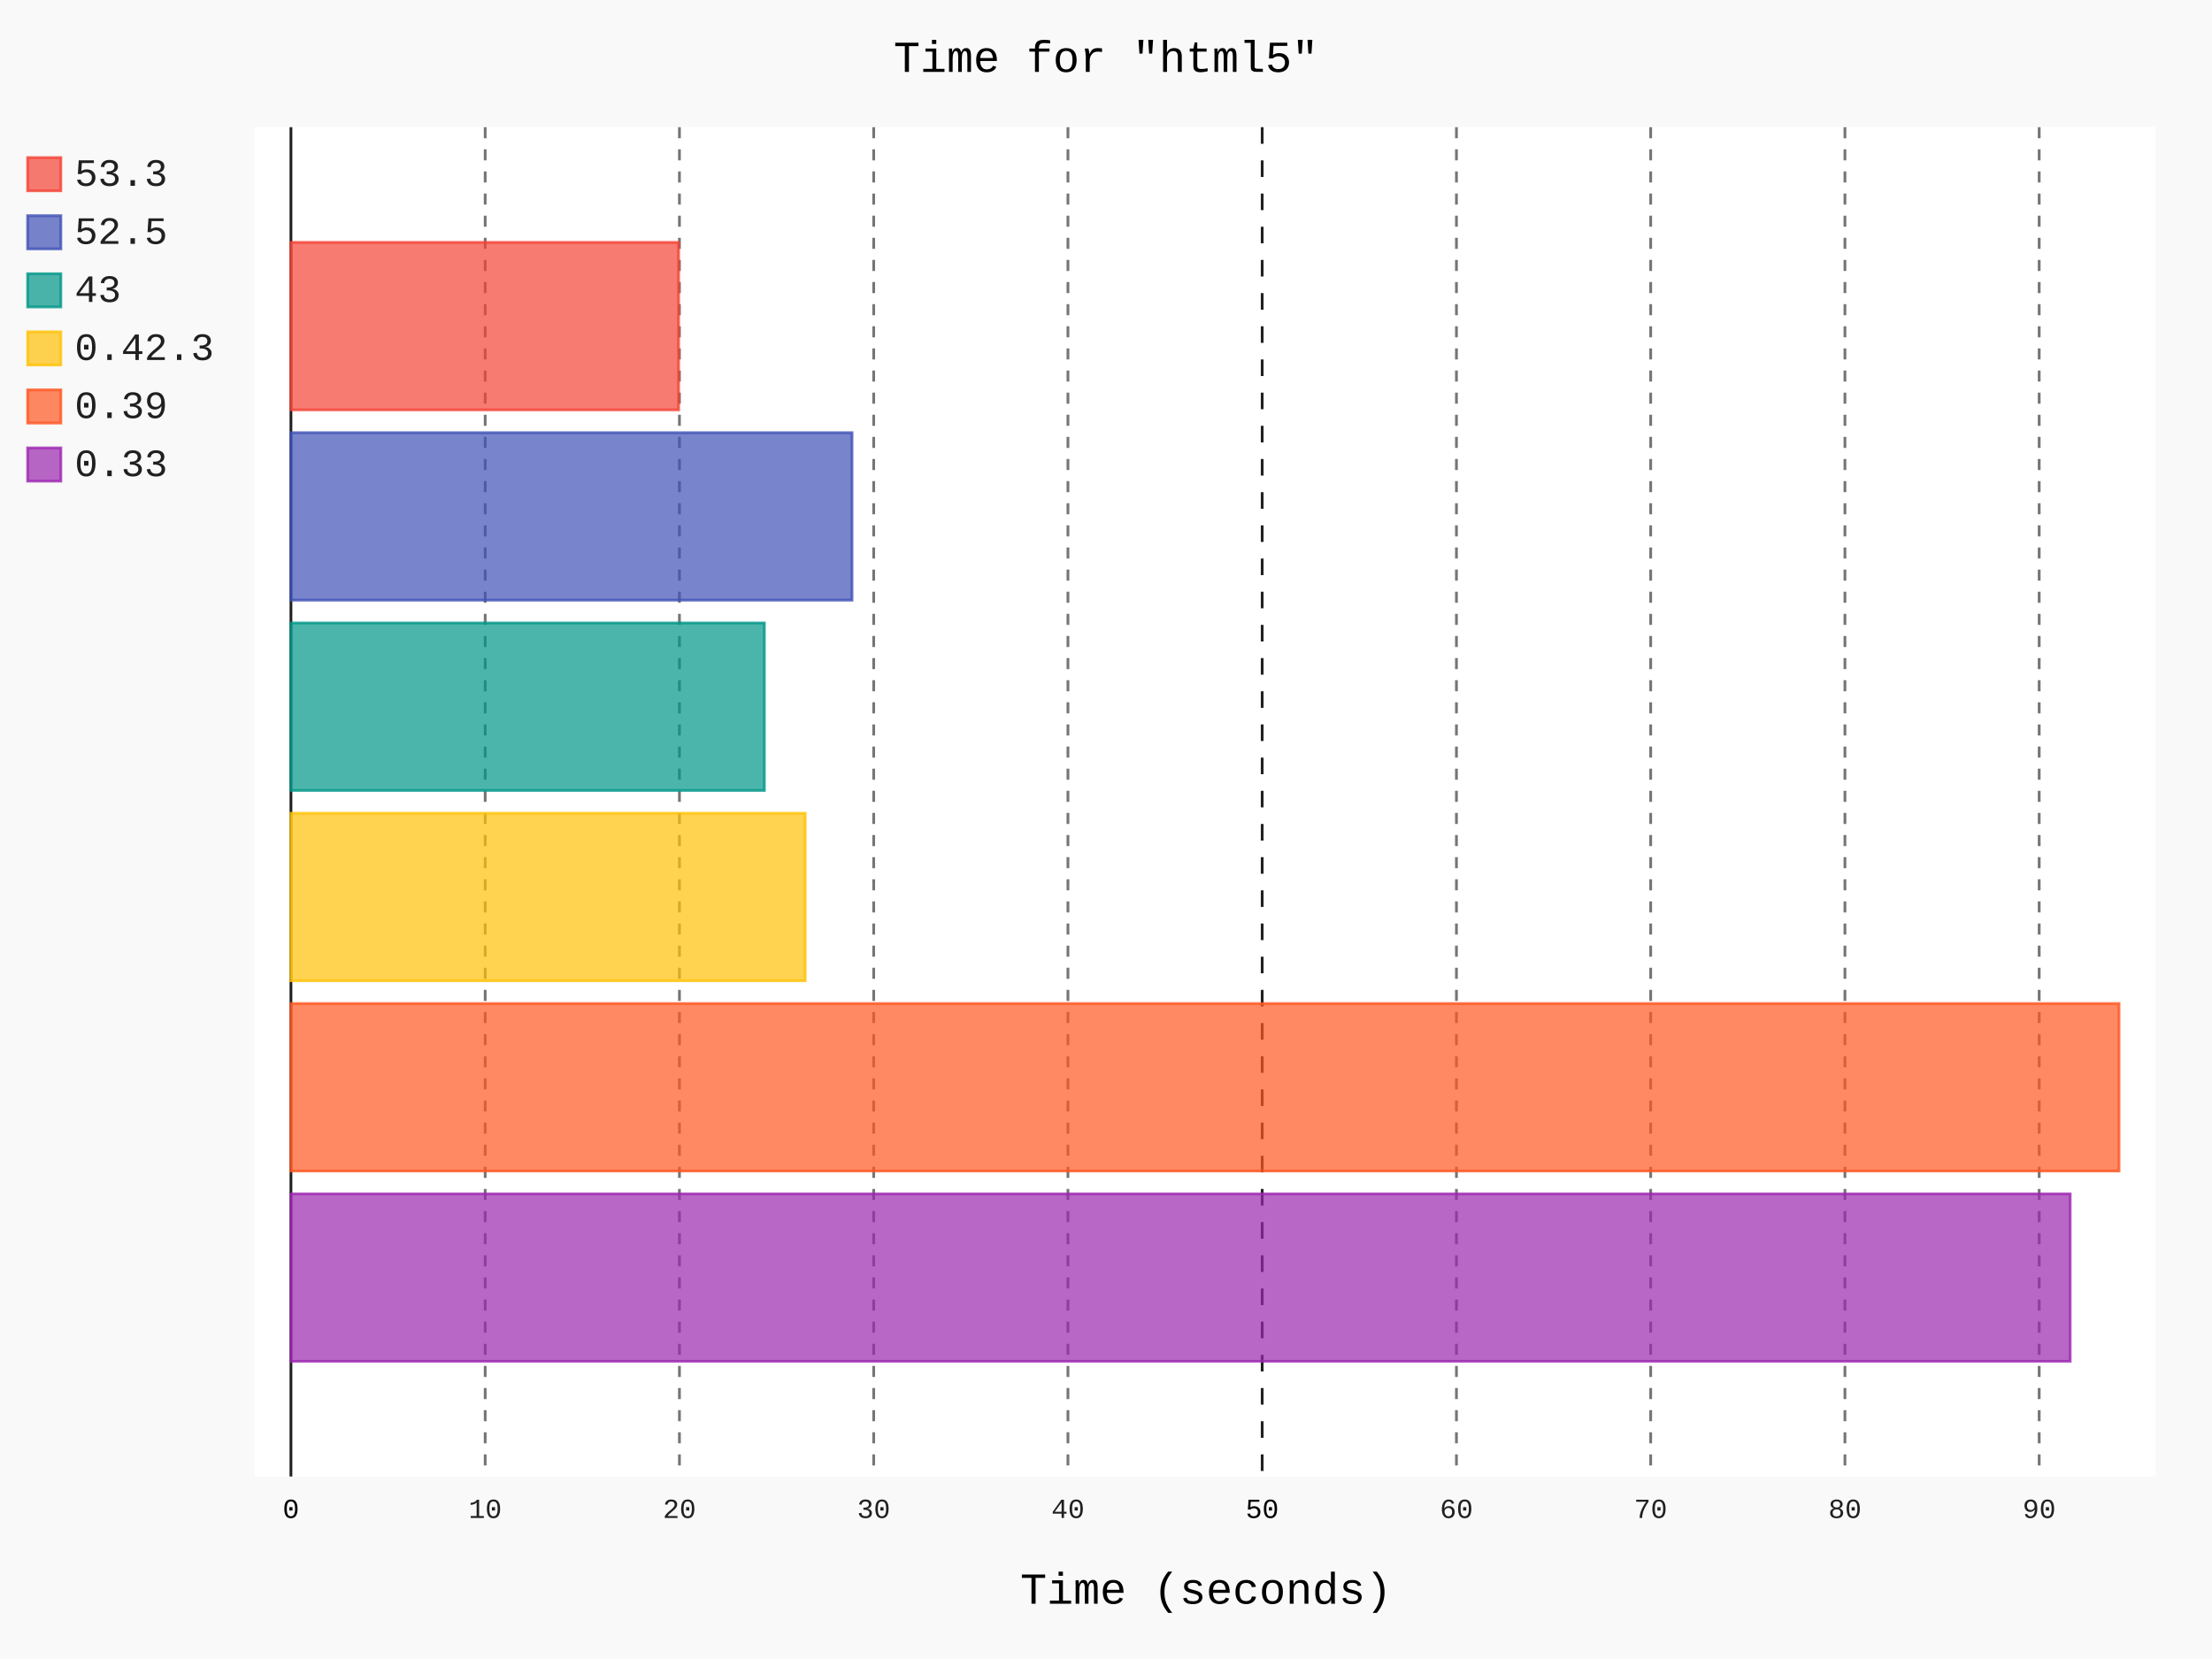
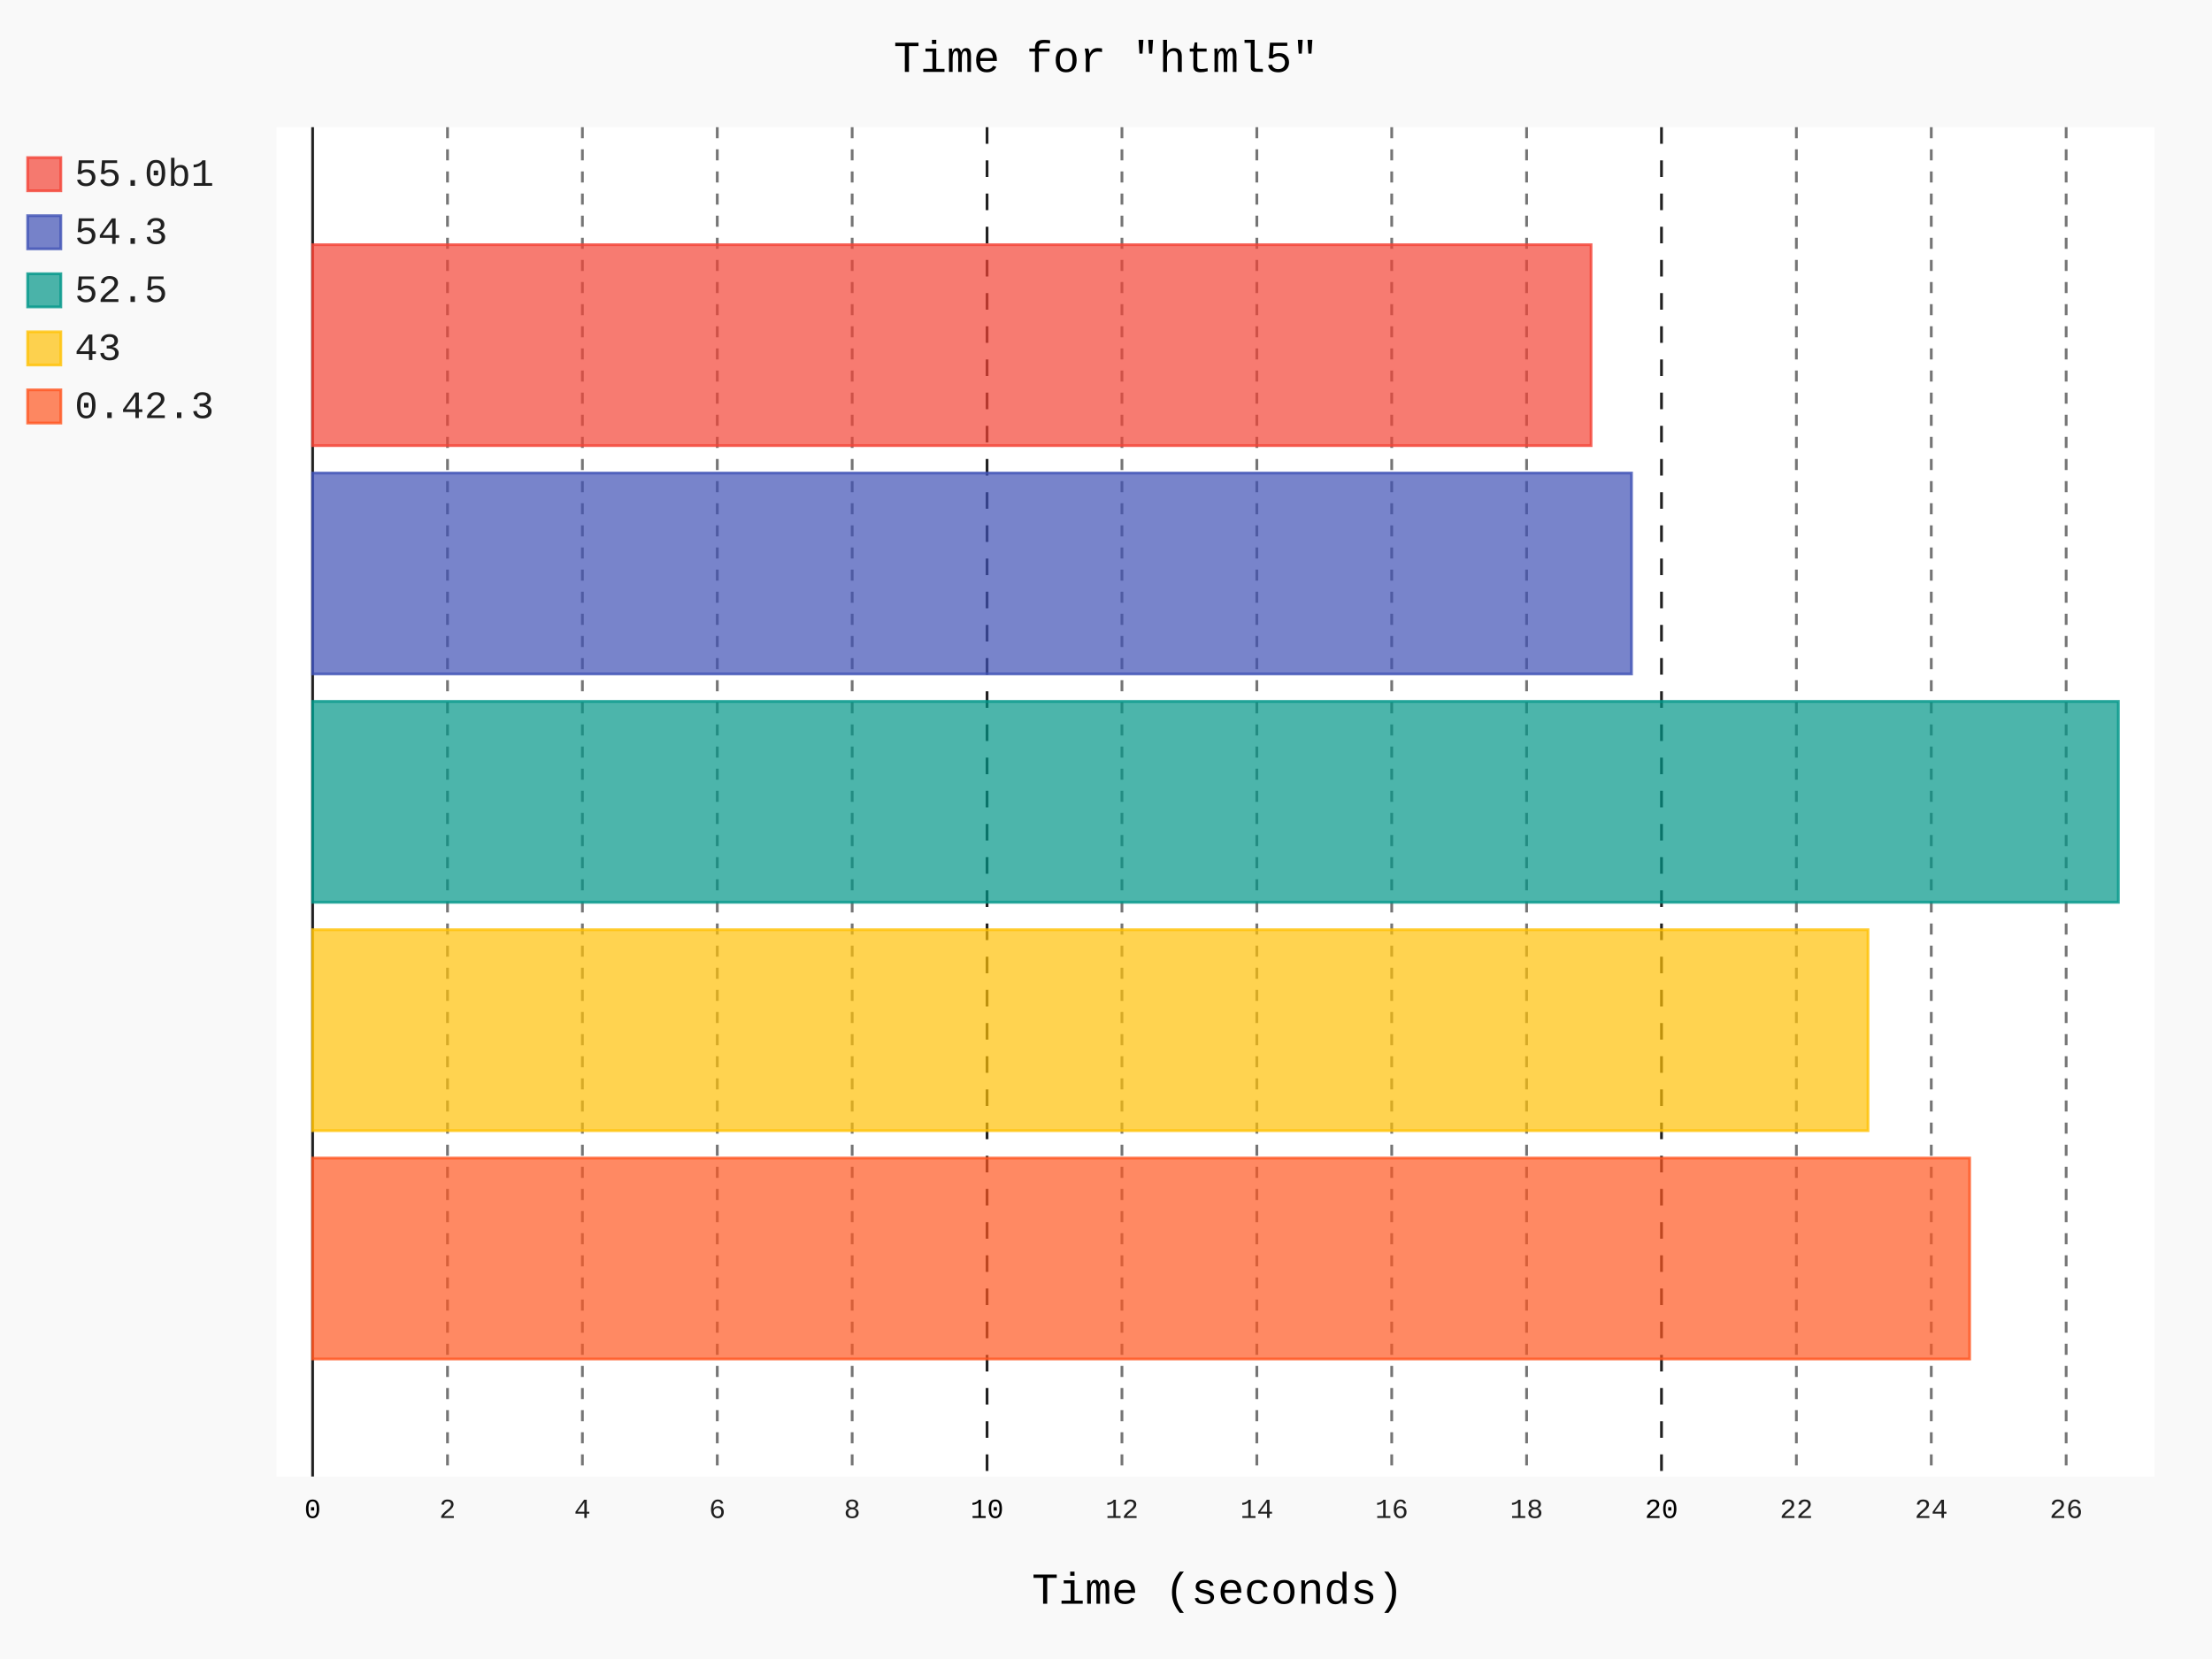
- <svg xmlns="http://www.w3.org/2000/svg" id="chart-f5f86593-3d9d-4386-8bee-1a0c5c944e51" class="pygal-chart" viewBox="0 0 800 600">
+ <svg xmlns="http://www.w3.org/2000/svg" id="chart-324fc0bc-1c23-4c3d-b7ec-a647e5557c2a" class="pygal-chart" viewBox="0 0 800 600">
  <defs>
-     <style type="text/css">#chart-f5f86593-3d9d-4386-8bee-1a0c5c944e51{-webkit-user-select:none;-webkit-font-smoothing:antialiased;font-family:Consolas,"Liberation Mono",Menlo,Courier,monospace}#chart-f5f86593-3d9d-4386-8bee-1a0c5c944e51 .title{font-family:Consolas,"Liberation Mono",Menlo,Courier,monospace;font-size:16px}#chart-f5f86593-3d9d-4386-8bee-1a0c5c944e51 .legends .legend text{font-family:Consolas,"Liberation Mono",Menlo,Courier,monospace;font-size:14px}#chart-f5f86593-3d9d-4386-8bee-1a0c5c944e51 .axis text{font-family:Consolas,"Liberation Mono",Menlo,Courier,monospace;font-size:10px}#chart-f5f86593-3d9d-4386-8bee-1a0c5c944e51 .axis text.major{font-family:Consolas,"Liberation Mono",Menlo,Courier,monospace;font-size:10px}#chart-f5f86593-3d9d-4386-8bee-1a0c5c944e51 .text-overlay text.value{font-family:Consolas,"Liberation Mono",Menlo,Courier,monospace;font-size:16px}#chart-f5f86593-3d9d-4386-8bee-1a0c5c944e51 .text-overlay text.label{font-family:Consolas,"Liberation Mono",Menlo,Courier,monospace;font-size:10px}#chart-f5f86593-3d9d-4386-8bee-1a0c5c944e51 .tooltip{font-family:Consolas,"Liberation Mono",Menlo,Courier,monospace;font-size:14px}#chart-f5f86593-3d9d-4386-8bee-1a0c5c944e51 text.no_data{font-family:Consolas,"Liberation Mono",Menlo,Courier,monospace;font-size:64px}
- #chart-f5f86593-3d9d-4386-8bee-1a0c5c944e51{background-color:rgba(249,249,249,1)}#chart-f5f86593-3d9d-4386-8bee-1a0c5c944e51 path,#chart-f5f86593-3d9d-4386-8bee-1a0c5c944e51 line,#chart-f5f86593-3d9d-4386-8bee-1a0c5c944e51 rect,#chart-f5f86593-3d9d-4386-8bee-1a0c5c944e51 circle{-webkit-transition:150ms;-moz-transition:150ms;transition:150ms}#chart-f5f86593-3d9d-4386-8bee-1a0c5c944e51 .graph &gt; .background{fill:rgba(249,249,249,1)}#chart-f5f86593-3d9d-4386-8bee-1a0c5c944e51 .plot &gt; .background{fill:rgba(255,255,255,1)}#chart-f5f86593-3d9d-4386-8bee-1a0c5c944e51 .graph{fill:rgba(0,0,0,.87)}#chart-f5f86593-3d9d-4386-8bee-1a0c5c944e51 text.no_data{fill:rgba(0,0,0,1)}#chart-f5f86593-3d9d-4386-8bee-1a0c5c944e51 .title{fill:rgba(0,0,0,1)}#chart-f5f86593-3d9d-4386-8bee-1a0c5c944e51 .legends .legend text{fill:rgba(0,0,0,.87)}#chart-f5f86593-3d9d-4386-8bee-1a0c5c944e51 .legends .legend:hover text{fill:rgba(0,0,0,1)}#chart-f5f86593-3d9d-4386-8bee-1a0c5c944e51 .axis .line{stroke:rgba(0,0,0,1)}#chart-f5f86593-3d9d-4386-8bee-1a0c5c944e51 .axis .guide.line{stroke:rgba(0,0,0,.54)}#chart-f5f86593-3d9d-4386-8bee-1a0c5c944e51 .axis .major.line{stroke:rgba(0,0,0,.87)}#chart-f5f86593-3d9d-4386-8bee-1a0c5c944e51 .axis text.major{fill:rgba(0,0,0,1)}#chart-f5f86593-3d9d-4386-8bee-1a0c5c944e51 .axis.y .guides:hover .guide.line,#chart-f5f86593-3d9d-4386-8bee-1a0c5c944e51 .line-graph .axis.x .guides:hover .guide.line,#chart-f5f86593-3d9d-4386-8bee-1a0c5c944e51 .stackedline-graph .axis.x .guides:hover .guide.line,#chart-f5f86593-3d9d-4386-8bee-1a0c5c944e51 .xy-graph .axis.x .guides:hover .guide.line{stroke:rgba(0,0,0,1)}#chart-f5f86593-3d9d-4386-8bee-1a0c5c944e51 .axis .guides:hover text{fill:rgba(0,0,0,1)}#chart-f5f86593-3d9d-4386-8bee-1a0c5c944e51 .reactive{fill-opacity:.7;stroke-opacity:.8}#chart-f5f86593-3d9d-4386-8bee-1a0c5c944e51 .ci{stroke:rgba(0,0,0,.87)}#chart-f5f86593-3d9d-4386-8bee-1a0c5c944e51 .reactive.active,#chart-f5f86593-3d9d-4386-8bee-1a0c5c944e51 .active .reactive{fill-opacity:.8;stroke-opacity:.9;stroke-width:4}#chart-f5f86593-3d9d-4386-8bee-1a0c5c944e51 .ci .reactive.active{stroke-width:1.5}#chart-f5f86593-3d9d-4386-8bee-1a0c5c944e51 .series text{fill:rgba(0,0,0,1)}#chart-f5f86593-3d9d-4386-8bee-1a0c5c944e51 .tooltip rect{fill:rgba(255,255,255,1);stroke:rgba(0,0,0,1);-webkit-transition:opacity 150ms;-moz-transition:opacity 150ms;transition:opacity 150ms}#chart-f5f86593-3d9d-4386-8bee-1a0c5c944e51 .tooltip .label{fill:rgba(0,0,0,.87)}#chart-f5f86593-3d9d-4386-8bee-1a0c5c944e51 .tooltip .label{fill:rgba(0,0,0,.87)}#chart-f5f86593-3d9d-4386-8bee-1a0c5c944e51 .tooltip .legend{font-size:.8em;fill:rgba(0,0,0,.54)}#chart-f5f86593-3d9d-4386-8bee-1a0c5c944e51 .tooltip .x_label{font-size:.6em;fill:rgba(0,0,0,1)}#chart-f5f86593-3d9d-4386-8bee-1a0c5c944e51 .tooltip .xlink{font-size:.5em;text-decoration:underline}#chart-f5f86593-3d9d-4386-8bee-1a0c5c944e51 .tooltip .value{font-size:1.5em}#chart-f5f86593-3d9d-4386-8bee-1a0c5c944e51 .bound{font-size:.5em}#chart-f5f86593-3d9d-4386-8bee-1a0c5c944e51 .max-value{font-size:.75em;fill:rgba(0,0,0,.54)}#chart-f5f86593-3d9d-4386-8bee-1a0c5c944e51 .map-element{fill:rgba(255,255,255,1);stroke:rgba(0,0,0,.54) !important}#chart-f5f86593-3d9d-4386-8bee-1a0c5c944e51 .map-element .reactive{fill-opacity:inherit;stroke-opacity:inherit}#chart-f5f86593-3d9d-4386-8bee-1a0c5c944e51 .color-0,#chart-f5f86593-3d9d-4386-8bee-1a0c5c944e51 .color-0 a:visited{stroke:#F44336;fill:#F44336}#chart-f5f86593-3d9d-4386-8bee-1a0c5c944e51 .color-1,#chart-f5f86593-3d9d-4386-8bee-1a0c5c944e51 .color-1 a:visited{stroke:#3F51B5;fill:#3F51B5}#chart-f5f86593-3d9d-4386-8bee-1a0c5c944e51 .color-2,#chart-f5f86593-3d9d-4386-8bee-1a0c5c944e51 .color-2 a:visited{stroke:#009688;fill:#009688}#chart-f5f86593-3d9d-4386-8bee-1a0c5c944e51 .color-3,#chart-f5f86593-3d9d-4386-8bee-1a0c5c944e51 .color-3 a:visited{stroke:#FFC107;fill:#FFC107}#chart-f5f86593-3d9d-4386-8bee-1a0c5c944e51 .color-4,#chart-f5f86593-3d9d-4386-8bee-1a0c5c944e51 .color-4 a:visited{stroke:#FF5722;fill:#FF5722}#chart-f5f86593-3d9d-4386-8bee-1a0c5c944e51 .color-5,#chart-f5f86593-3d9d-4386-8bee-1a0c5c944e51 .color-5 a:visited{stroke:#9C27B0;fill:#9C27B0}#chart-f5f86593-3d9d-4386-8bee-1a0c5c944e51 .text-overlay .color-0 text{fill:black}#chart-f5f86593-3d9d-4386-8bee-1a0c5c944e51 .text-overlay .color-1 text{fill:black}#chart-f5f86593-3d9d-4386-8bee-1a0c5c944e51 .text-overlay .color-2 text{fill:black}#chart-f5f86593-3d9d-4386-8bee-1a0c5c944e51 .text-overlay .color-3 text{fill:black}#chart-f5f86593-3d9d-4386-8bee-1a0c5c944e51 .text-overlay .color-4 text{fill:black}#chart-f5f86593-3d9d-4386-8bee-1a0c5c944e51 .text-overlay .color-5 text{fill:black}
- #chart-f5f86593-3d9d-4386-8bee-1a0c5c944e51 text.no_data{text-anchor:middle}#chart-f5f86593-3d9d-4386-8bee-1a0c5c944e51 .guide.line{fill:none}#chart-f5f86593-3d9d-4386-8bee-1a0c5c944e51 .centered{text-anchor:middle}#chart-f5f86593-3d9d-4386-8bee-1a0c5c944e51 .title{text-anchor:middle}#chart-f5f86593-3d9d-4386-8bee-1a0c5c944e51 .legends .legend text{fill-opacity:1}#chart-f5f86593-3d9d-4386-8bee-1a0c5c944e51 .axis.x text{text-anchor:middle}#chart-f5f86593-3d9d-4386-8bee-1a0c5c944e51 .axis.x:not(.web) text[transform]{text-anchor:start}#chart-f5f86593-3d9d-4386-8bee-1a0c5c944e51 .axis.x:not(.web) text[transform].backwards{text-anchor:end}#chart-f5f86593-3d9d-4386-8bee-1a0c5c944e51 .axis.y text{text-anchor:end}#chart-f5f86593-3d9d-4386-8bee-1a0c5c944e51 .axis.y text[transform].backwards{text-anchor:start}#chart-f5f86593-3d9d-4386-8bee-1a0c5c944e51 .axis.y2 text{text-anchor:start}#chart-f5f86593-3d9d-4386-8bee-1a0c5c944e51 .axis.y2 text[transform].backwards{text-anchor:end}#chart-f5f86593-3d9d-4386-8bee-1a0c5c944e51 .axis .guide.line{stroke-dasharray:4,4}#chart-f5f86593-3d9d-4386-8bee-1a0c5c944e51 .axis .major.guide.line{stroke-dasharray:6,6}#chart-f5f86593-3d9d-4386-8bee-1a0c5c944e51 .horizontal .axis.y .guide.line,#chart-f5f86593-3d9d-4386-8bee-1a0c5c944e51 .horizontal .axis.y2 .guide.line,#chart-f5f86593-3d9d-4386-8bee-1a0c5c944e51 .vertical .axis.x .guide.line{opacity:0}#chart-f5f86593-3d9d-4386-8bee-1a0c5c944e51 .horizontal .axis.always_show .guide.line,#chart-f5f86593-3d9d-4386-8bee-1a0c5c944e51 .vertical .axis.always_show .guide.line{opacity:1 !important}#chart-f5f86593-3d9d-4386-8bee-1a0c5c944e51 .axis.y .guides:hover .guide.line,#chart-f5f86593-3d9d-4386-8bee-1a0c5c944e51 .axis.y2 .guides:hover .guide.line,#chart-f5f86593-3d9d-4386-8bee-1a0c5c944e51 .axis.x .guides:hover .guide.line{opacity:1}#chart-f5f86593-3d9d-4386-8bee-1a0c5c944e51 .axis .guides:hover text{opacity:1}#chart-f5f86593-3d9d-4386-8bee-1a0c5c944e51 .nofill{fill:none}#chart-f5f86593-3d9d-4386-8bee-1a0c5c944e51 .subtle-fill{fill-opacity:.2}#chart-f5f86593-3d9d-4386-8bee-1a0c5c944e51 .dot{stroke-width:1px;fill-opacity:1}#chart-f5f86593-3d9d-4386-8bee-1a0c5c944e51 .dot.active{stroke-width:5px}#chart-f5f86593-3d9d-4386-8bee-1a0c5c944e51 .dot.negative{fill:transparent}#chart-f5f86593-3d9d-4386-8bee-1a0c5c944e51 text,#chart-f5f86593-3d9d-4386-8bee-1a0c5c944e51 tspan{stroke:none !important}#chart-f5f86593-3d9d-4386-8bee-1a0c5c944e51 .series text.active{opacity:1}#chart-f5f86593-3d9d-4386-8bee-1a0c5c944e51 .tooltip rect{fill-opacity:.95;stroke-width:.5}#chart-f5f86593-3d9d-4386-8bee-1a0c5c944e51 .tooltip text{fill-opacity:1}#chart-f5f86593-3d9d-4386-8bee-1a0c5c944e51 .showable{visibility:hidden}#chart-f5f86593-3d9d-4386-8bee-1a0c5c944e51 .showable.shown{visibility:visible}#chart-f5f86593-3d9d-4386-8bee-1a0c5c944e51 .gauge-background{fill:rgba(229,229,229,1);stroke:none}#chart-f5f86593-3d9d-4386-8bee-1a0c5c944e51 .bg-lines{stroke:rgba(249,249,249,1);stroke-width:2px}</style>
+     <style type="text/css">#chart-324fc0bc-1c23-4c3d-b7ec-a647e5557c2a{-webkit-user-select:none;-webkit-font-smoothing:antialiased;font-family:Consolas,"Liberation Mono",Menlo,Courier,monospace}#chart-324fc0bc-1c23-4c3d-b7ec-a647e5557c2a .title{font-family:Consolas,"Liberation Mono",Menlo,Courier,monospace;font-size:16px}#chart-324fc0bc-1c23-4c3d-b7ec-a647e5557c2a .legends .legend text{font-family:Consolas,"Liberation Mono",Menlo,Courier,monospace;font-size:14px}#chart-324fc0bc-1c23-4c3d-b7ec-a647e5557c2a .axis text{font-family:Consolas,"Liberation Mono",Menlo,Courier,monospace;font-size:10px}#chart-324fc0bc-1c23-4c3d-b7ec-a647e5557c2a .axis text.major{font-family:Consolas,"Liberation Mono",Menlo,Courier,monospace;font-size:10px}#chart-324fc0bc-1c23-4c3d-b7ec-a647e5557c2a .text-overlay text.value{font-family:Consolas,"Liberation Mono",Menlo,Courier,monospace;font-size:16px}#chart-324fc0bc-1c23-4c3d-b7ec-a647e5557c2a .text-overlay text.label{font-family:Consolas,"Liberation Mono",Menlo,Courier,monospace;font-size:10px}#chart-324fc0bc-1c23-4c3d-b7ec-a647e5557c2a .tooltip{font-family:Consolas,"Liberation Mono",Menlo,Courier,monospace;font-size:14px}#chart-324fc0bc-1c23-4c3d-b7ec-a647e5557c2a text.no_data{font-family:Consolas,"Liberation Mono",Menlo,Courier,monospace;font-size:64px}
+ #chart-324fc0bc-1c23-4c3d-b7ec-a647e5557c2a{background-color:rgba(249,249,249,1)}#chart-324fc0bc-1c23-4c3d-b7ec-a647e5557c2a path,#chart-324fc0bc-1c23-4c3d-b7ec-a647e5557c2a line,#chart-324fc0bc-1c23-4c3d-b7ec-a647e5557c2a rect,#chart-324fc0bc-1c23-4c3d-b7ec-a647e5557c2a circle{-webkit-transition:150ms;-moz-transition:150ms;transition:150ms}#chart-324fc0bc-1c23-4c3d-b7ec-a647e5557c2a .graph &gt; .background{fill:rgba(249,249,249,1)}#chart-324fc0bc-1c23-4c3d-b7ec-a647e5557c2a .plot &gt; .background{fill:rgba(255,255,255,1)}#chart-324fc0bc-1c23-4c3d-b7ec-a647e5557c2a .graph{fill:rgba(0,0,0,.87)}#chart-324fc0bc-1c23-4c3d-b7ec-a647e5557c2a text.no_data{fill:rgba(0,0,0,1)}#chart-324fc0bc-1c23-4c3d-b7ec-a647e5557c2a .title{fill:rgba(0,0,0,1)}#chart-324fc0bc-1c23-4c3d-b7ec-a647e5557c2a .legends .legend text{fill:rgba(0,0,0,.87)}#chart-324fc0bc-1c23-4c3d-b7ec-a647e5557c2a .legends .legend:hover text{fill:rgba(0,0,0,1)}#chart-324fc0bc-1c23-4c3d-b7ec-a647e5557c2a .axis .line{stroke:rgba(0,0,0,1)}#chart-324fc0bc-1c23-4c3d-b7ec-a647e5557c2a .axis .guide.line{stroke:rgba(0,0,0,.54)}#chart-324fc0bc-1c23-4c3d-b7ec-a647e5557c2a .axis .major.line{stroke:rgba(0,0,0,.87)}#chart-324fc0bc-1c23-4c3d-b7ec-a647e5557c2a .axis text.major{fill:rgba(0,0,0,1)}#chart-324fc0bc-1c23-4c3d-b7ec-a647e5557c2a .axis.y .guides:hover .guide.line,#chart-324fc0bc-1c23-4c3d-b7ec-a647e5557c2a .line-graph .axis.x .guides:hover .guide.line,#chart-324fc0bc-1c23-4c3d-b7ec-a647e5557c2a .stackedline-graph .axis.x .guides:hover .guide.line,#chart-324fc0bc-1c23-4c3d-b7ec-a647e5557c2a .xy-graph .axis.x .guides:hover .guide.line{stroke:rgba(0,0,0,1)}#chart-324fc0bc-1c23-4c3d-b7ec-a647e5557c2a .axis .guides:hover text{fill:rgba(0,0,0,1)}#chart-324fc0bc-1c23-4c3d-b7ec-a647e5557c2a .reactive{fill-opacity:.7;stroke-opacity:.8}#chart-324fc0bc-1c23-4c3d-b7ec-a647e5557c2a .ci{stroke:rgba(0,0,0,.87)}#chart-324fc0bc-1c23-4c3d-b7ec-a647e5557c2a .reactive.active,#chart-324fc0bc-1c23-4c3d-b7ec-a647e5557c2a .active .reactive{fill-opacity:.8;stroke-opacity:.9;stroke-width:4}#chart-324fc0bc-1c23-4c3d-b7ec-a647e5557c2a .ci .reactive.active{stroke-width:1.5}#chart-324fc0bc-1c23-4c3d-b7ec-a647e5557c2a .series text{fill:rgba(0,0,0,1)}#chart-324fc0bc-1c23-4c3d-b7ec-a647e5557c2a .tooltip rect{fill:rgba(255,255,255,1);stroke:rgba(0,0,0,1);-webkit-transition:opacity 150ms;-moz-transition:opacity 150ms;transition:opacity 150ms}#chart-324fc0bc-1c23-4c3d-b7ec-a647e5557c2a .tooltip .label{fill:rgba(0,0,0,.87)}#chart-324fc0bc-1c23-4c3d-b7ec-a647e5557c2a .tooltip .label{fill:rgba(0,0,0,.87)}#chart-324fc0bc-1c23-4c3d-b7ec-a647e5557c2a .tooltip .legend{font-size:.8em;fill:rgba(0,0,0,.54)}#chart-324fc0bc-1c23-4c3d-b7ec-a647e5557c2a .tooltip .x_label{font-size:.6em;fill:rgba(0,0,0,1)}#chart-324fc0bc-1c23-4c3d-b7ec-a647e5557c2a .tooltip .xlink{font-size:.5em;text-decoration:underline}#chart-324fc0bc-1c23-4c3d-b7ec-a647e5557c2a .tooltip .value{font-size:1.5em}#chart-324fc0bc-1c23-4c3d-b7ec-a647e5557c2a .bound{font-size:.5em}#chart-324fc0bc-1c23-4c3d-b7ec-a647e5557c2a .max-value{font-size:.75em;fill:rgba(0,0,0,.54)}#chart-324fc0bc-1c23-4c3d-b7ec-a647e5557c2a .map-element{fill:rgba(255,255,255,1);stroke:rgba(0,0,0,.54) !important}#chart-324fc0bc-1c23-4c3d-b7ec-a647e5557c2a .map-element .reactive{fill-opacity:inherit;stroke-opacity:inherit}#chart-324fc0bc-1c23-4c3d-b7ec-a647e5557c2a .color-0,#chart-324fc0bc-1c23-4c3d-b7ec-a647e5557c2a .color-0 a:visited{stroke:#F44336;fill:#F44336}#chart-324fc0bc-1c23-4c3d-b7ec-a647e5557c2a .color-1,#chart-324fc0bc-1c23-4c3d-b7ec-a647e5557c2a .color-1 a:visited{stroke:#3F51B5;fill:#3F51B5}#chart-324fc0bc-1c23-4c3d-b7ec-a647e5557c2a .color-2,#chart-324fc0bc-1c23-4c3d-b7ec-a647e5557c2a .color-2 a:visited{stroke:#009688;fill:#009688}#chart-324fc0bc-1c23-4c3d-b7ec-a647e5557c2a .color-3,#chart-324fc0bc-1c23-4c3d-b7ec-a647e5557c2a .color-3 a:visited{stroke:#FFC107;fill:#FFC107}#chart-324fc0bc-1c23-4c3d-b7ec-a647e5557c2a .color-4,#chart-324fc0bc-1c23-4c3d-b7ec-a647e5557c2a .color-4 a:visited{stroke:#FF5722;fill:#FF5722}#chart-324fc0bc-1c23-4c3d-b7ec-a647e5557c2a .text-overlay .color-0 text{fill:black}#chart-324fc0bc-1c23-4c3d-b7ec-a647e5557c2a .text-overlay .color-1 text{fill:black}#chart-324fc0bc-1c23-4c3d-b7ec-a647e5557c2a .text-overlay .color-2 text{fill:black}#chart-324fc0bc-1c23-4c3d-b7ec-a647e5557c2a .text-overlay .color-3 text{fill:black}#chart-324fc0bc-1c23-4c3d-b7ec-a647e5557c2a .text-overlay .color-4 text{fill:black}
+ #chart-324fc0bc-1c23-4c3d-b7ec-a647e5557c2a text.no_data{text-anchor:middle}#chart-324fc0bc-1c23-4c3d-b7ec-a647e5557c2a .guide.line{fill:none}#chart-324fc0bc-1c23-4c3d-b7ec-a647e5557c2a .centered{text-anchor:middle}#chart-324fc0bc-1c23-4c3d-b7ec-a647e5557c2a .title{text-anchor:middle}#chart-324fc0bc-1c23-4c3d-b7ec-a647e5557c2a .legends .legend text{fill-opacity:1}#chart-324fc0bc-1c23-4c3d-b7ec-a647e5557c2a .axis.x text{text-anchor:middle}#chart-324fc0bc-1c23-4c3d-b7ec-a647e5557c2a .axis.x:not(.web) text[transform]{text-anchor:start}#chart-324fc0bc-1c23-4c3d-b7ec-a647e5557c2a .axis.x:not(.web) text[transform].backwards{text-anchor:end}#chart-324fc0bc-1c23-4c3d-b7ec-a647e5557c2a .axis.y text{text-anchor:end}#chart-324fc0bc-1c23-4c3d-b7ec-a647e5557c2a .axis.y text[transform].backwards{text-anchor:start}#chart-324fc0bc-1c23-4c3d-b7ec-a647e5557c2a .axis.y2 text{text-anchor:start}#chart-324fc0bc-1c23-4c3d-b7ec-a647e5557c2a .axis.y2 text[transform].backwards{text-anchor:end}#chart-324fc0bc-1c23-4c3d-b7ec-a647e5557c2a .axis .guide.line{stroke-dasharray:4,4}#chart-324fc0bc-1c23-4c3d-b7ec-a647e5557c2a .axis .major.guide.line{stroke-dasharray:6,6}#chart-324fc0bc-1c23-4c3d-b7ec-a647e5557c2a .horizontal .axis.y .guide.line,#chart-324fc0bc-1c23-4c3d-b7ec-a647e5557c2a .horizontal .axis.y2 .guide.line,#chart-324fc0bc-1c23-4c3d-b7ec-a647e5557c2a .vertical .axis.x .guide.line{opacity:0}#chart-324fc0bc-1c23-4c3d-b7ec-a647e5557c2a .horizontal .axis.always_show .guide.line,#chart-324fc0bc-1c23-4c3d-b7ec-a647e5557c2a .vertical .axis.always_show .guide.line{opacity:1 !important}#chart-324fc0bc-1c23-4c3d-b7ec-a647e5557c2a .axis.y .guides:hover .guide.line,#chart-324fc0bc-1c23-4c3d-b7ec-a647e5557c2a .axis.y2 .guides:hover .guide.line,#chart-324fc0bc-1c23-4c3d-b7ec-a647e5557c2a .axis.x .guides:hover .guide.line{opacity:1}#chart-324fc0bc-1c23-4c3d-b7ec-a647e5557c2a .axis .guides:hover text{opacity:1}#chart-324fc0bc-1c23-4c3d-b7ec-a647e5557c2a .nofill{fill:none}#chart-324fc0bc-1c23-4c3d-b7ec-a647e5557c2a .subtle-fill{fill-opacity:.2}#chart-324fc0bc-1c23-4c3d-b7ec-a647e5557c2a .dot{stroke-width:1px;fill-opacity:1}#chart-324fc0bc-1c23-4c3d-b7ec-a647e5557c2a .dot.active{stroke-width:5px}#chart-324fc0bc-1c23-4c3d-b7ec-a647e5557c2a .dot.negative{fill:transparent}#chart-324fc0bc-1c23-4c3d-b7ec-a647e5557c2a text,#chart-324fc0bc-1c23-4c3d-b7ec-a647e5557c2a tspan{stroke:none !important}#chart-324fc0bc-1c23-4c3d-b7ec-a647e5557c2a .series text.active{opacity:1}#chart-324fc0bc-1c23-4c3d-b7ec-a647e5557c2a .tooltip rect{fill-opacity:.95;stroke-width:.5}#chart-324fc0bc-1c23-4c3d-b7ec-a647e5557c2a .tooltip text{fill-opacity:1}#chart-324fc0bc-1c23-4c3d-b7ec-a647e5557c2a .showable{visibility:hidden}#chart-324fc0bc-1c23-4c3d-b7ec-a647e5557c2a .showable.shown{visibility:visible}#chart-324fc0bc-1c23-4c3d-b7ec-a647e5557c2a .gauge-background{fill:rgba(229,229,229,1);stroke:none}#chart-324fc0bc-1c23-4c3d-b7ec-a647e5557c2a .bg-lines{stroke:rgba(249,249,249,1);stroke-width:2px}</style>
  </defs>
  <g class="graph horizontalbar-graph horizontal">
    <rect x="0" y="0" width="800" height="600" class="background" />
-     <g transform="translate(92, 46)" class="plot">
-       <rect x="0" y="0" width="687.6" height="488" class="background" />
+     <g transform="translate(100, 46)" class="plot">
+       <rect x="0" y="0" width="679.2" height="488" class="background" />
      <g class="axis x always_show">
        <g class="guides">
-           <path d="M13.223 0 v488" class="axis major line" />
-           <text x="13.223" y="503.0" class="major">0</text>
+           <path d="M13.062 0 v488" class="axis major line" />
+           <text x="13.062" y="503.0" class="major">0</text>
        </g>
        <g class="guides">
-           <path d="M83.476 0 v488" class="guide line" />
-           <text x="83.476" y="503.0" class="">10</text>
+           <path d="M61.846 0 v488" class="guide line" />
+           <text x="61.846" y="503.0" class="">2</text>
        </g>
        <g class="guides">
-           <path d="M153.729 0 v488" class="guide line" />
-           <text x="153.729" y="503.0" class="">20</text>
+           <path d="M110.63 0 v488" class="guide line" />
+           <text x="110.63" y="503.0" class="">4</text>
        </g>
        <g class="guides">
-           <path d="M223.982 0 v488" class="guide line" />
-           <text x="223.982" y="503.0" class="">30</text>
+           <path d="M159.414 0 v488" class="guide line" />
+           <text x="159.414" y="503.0" class="">6</text>
        </g>
        <g class="guides">
-           <path d="M294.235 0 v488" class="guide line" />
-           <text x="294.235" y="503.0" class="">40</text>
+           <path d="M208.198 0 v488" class="guide line" />
+           <text x="208.198" y="503.0" class="">8</text>
        </g>
        <g class="guides">
-           <path d="M364.487 0 v488" class="major guide line" />
-           <text x="364.487" y="503.0" class="major">50</text>
+           <path d="M256.983 0 v488" class="major guide line" />
+           <text x="256.983" y="503.0" class="major">10</text>
        </g>
        <g class="guides">
-           <path d="M434.74 0 v488" class="guide line" />
-           <text x="434.74" y="503.0" class="">60</text>
+           <path d="M305.767 0 v488" class="guide line" />
+           <text x="305.767" y="503.0" class="">12</text>
        </g>
        <g class="guides">
-           <path d="M504.993 0 v488" class="guide line" />
-           <text x="504.993" y="503.0" class="">70</text>
+           <path d="M354.551 0 v488" class="guide line" />
+           <text x="354.551" y="503.0" class="">14</text>
        </g>
        <g class="guides">
-           <path d="M575.246 0 v488" class="guide line" />
-           <text x="575.246" y="503.0" class="">80</text>
+           <path d="M403.335 0 v488" class="guide line" />
+           <text x="403.335" y="503.0" class="">16</text>
        </g>
        <g class="guides">
-           <path d="M645.499 0 v488" class="guide line" />
-           <text x="645.499" y="503.0" class="">90</text>
+           <path d="M452.12 0 v488" class="guide line" />
+           <text x="452.12" y="503.0" class="">18</text>
        </g>
-       </g>
-       <g class="series serie-5 color-5">
-         <g class="bars">
-           <g class="bar">
-             <rect x="13.223" y="385.77" rx="0" ry="0" width="643.484" height="60.562" class="rect reactive tooltip-trigger" />
-           </g>
+         <g class="guides">
+           <path d="M500.904 0 v488" class="major guide line" />
+           <text x="500.904" y="503.0" class="major">20</text>
+         </g>
+         <g class="guides">
+           <path d="M549.688 0 v488" class="guide line" />
+           <text x="549.688" y="503.0" class="">22</text>
+         </g>
+         <g class="guides">
+           <path d="M598.472 0 v488" class="guide line" />
+           <text x="598.472" y="503.0" class="">24</text>
+         </g>
+         <g class="guides">
+           <path d="M647.257 0 v488" class="guide line" />
+           <text x="647.257" y="503.0" class="">26</text>
        </g>
      </g>
      <g class="series serie-4 color-4">
        <g class="bars">
          <g class="bar">
-             <rect x="13.223" y="316.95" rx="0" ry="0" width="661.154" height="60.562" class="rect reactive tooltip-trigger" />
+             <rect x="13.062" y="372.832" rx="0" ry="0" width="599.283" height="72.674" class="rect reactive tooltip-trigger" />
          </g>
        </g>
      </g>
      <g class="series serie-3 color-3">
        <g class="bars">
          <g class="bar">
-             <rect x="13.223" y="248.129" rx="0" ry="0" width="185.997" height="60.562" class="rect reactive tooltip-trigger" />
+             <rect x="13.062" y="290.247" rx="0" ry="0" width="562.521" height="72.674" class="rect reactive tooltip-trigger" />
          </g>
        </g>
      </g>
      <g class="series serie-2 color-2">
        <g class="bars">
          <g class="bar">
-             <rect x="13.223" y="179.309" rx="0" ry="0" width="171.217" height="60.562" class="rect reactive tooltip-trigger" />
+             <rect x="13.062" y="207.663" rx="0" ry="0" width="653.077" height="72.674" class="rect reactive tooltip-trigger" />
          </g>
        </g>
      </g>
      <g class="series serie-1 color-1">
        <g class="bars">
          <g class="bar">
-             <rect x="13.223" y="110.488" rx="0" ry="0" width="202.918" height="60.562" class="rect reactive tooltip-trigger" />
+             <rect x="13.062" y="125.078" rx="0" ry="0" width="476.995" height="72.674" class="rect reactive tooltip-trigger" />
          </g>
        </g>
      </g>
      <g class="series serie-0 color-0">
        <g class="bars">
          <g class="bar">
-             <rect x="13.223" y="41.668" rx="0" ry="0" width="140.205" height="60.562" class="rect reactive tooltip-trigger" />
+             <rect x="13.062" y="42.494" rx="0" ry="0" width="462.365" height="72.674" class="rect reactive tooltip-trigger" />
          </g>
        </g>
      </g>
    </g>
    <g class="titles">
      <text x="400.0" y="26" class="title plot_title">Time for "html5"</text>
-       <text x="436.2" y="580" class="title">Time (seconds)</text>
+       <text x="440.4" y="580" class="title">Time (seconds)</text>
    </g>
-     <g transform="translate(92, 46)" class="plot overlay">
-       <g class="series serie-5 color-5" />
+     <g transform="translate(100, 46)" class="plot overlay">
      <g class="series serie-4 color-4" />
      <g class="series serie-3 color-3" />
      <g class="series serie-2 color-2" />
      <g class="series serie-1 color-1" />
      <g class="series serie-0 color-0" />
    </g>
-     <g transform="translate(92, 46)" class="plot text-overlay">
-       <g class="series serie-5 color-5" />
+     <g transform="translate(100, 46)" class="plot text-overlay">
      <g class="series serie-4 color-4" />
      <g class="series serie-3 color-3" />
      <g class="series serie-2 color-2" />
      <g class="series serie-1 color-1" />
      <g class="series serie-0 color-0" />
    </g>
-     <g transform="translate(92, 46)" class="plot tooltip-overlay">
+     <g transform="translate(100, 46)" class="plot tooltip-overlay">
      <g transform="translate(0 0)" style="opacity: 0" class="tooltip">
        <rect rx="0" ry="0" width="0" height="0" class="tooltip-box" />
        <g class="text" />
      </g>
    </g>
    <g transform="translate(10, 56)" class="legends">
      <g id="activate-serie-0" class="legend reactive activate-serie">
        <rect x="0.0" y="1.0" width="12" height="12" class="color-0 reactive" />
-         <text x="17.0" y="11.2">53.3</text>
+         <text x="17.0" y="11.2">55.0b1</text>
      </g>
      <g id="activate-serie-1" class="legend reactive activate-serie">
        <rect x="0.0" y="22.0" width="12" height="12" class="color-1 reactive" />
-         <text x="17.0" y="32.2">52.5</text>
+         <text x="17.0" y="32.2">54.3</text>
      </g>
      <g id="activate-serie-2" class="legend reactive activate-serie">
        <rect x="0.0" y="43.0" width="12" height="12" class="color-2 reactive" />
-         <text x="17.0" y="53.2">43</text>
+         <text x="17.0" y="53.2">52.5</text>
      </g>
      <g id="activate-serie-3" class="legend reactive activate-serie">
        <rect x="0.0" y="64.0" width="12" height="12" class="color-3 reactive" />
-         <text x="17.0" y="74.2">0.42.3</text>
+         <text x="17.0" y="74.2">43</text>
      </g>
      <g id="activate-serie-4" class="legend reactive activate-serie">
        <rect x="0.0" y="85.0" width="12" height="12" class="color-4 reactive" />
-         <text x="17.0" y="95.2">0.39</text>
-       </g>
-       <g id="activate-serie-5" class="legend reactive activate-serie">
-         <rect x="0.0" y="106.0" width="12" height="12" class="color-5 reactive" />
-         <text x="17.0" y="116.2">0.33</text>
+         <text x="17.0" y="95.2">0.42.3</text>
      </g>
    </g>
    <g transform="translate(790, 56)" class="legends" />
  </g>
</svg>
